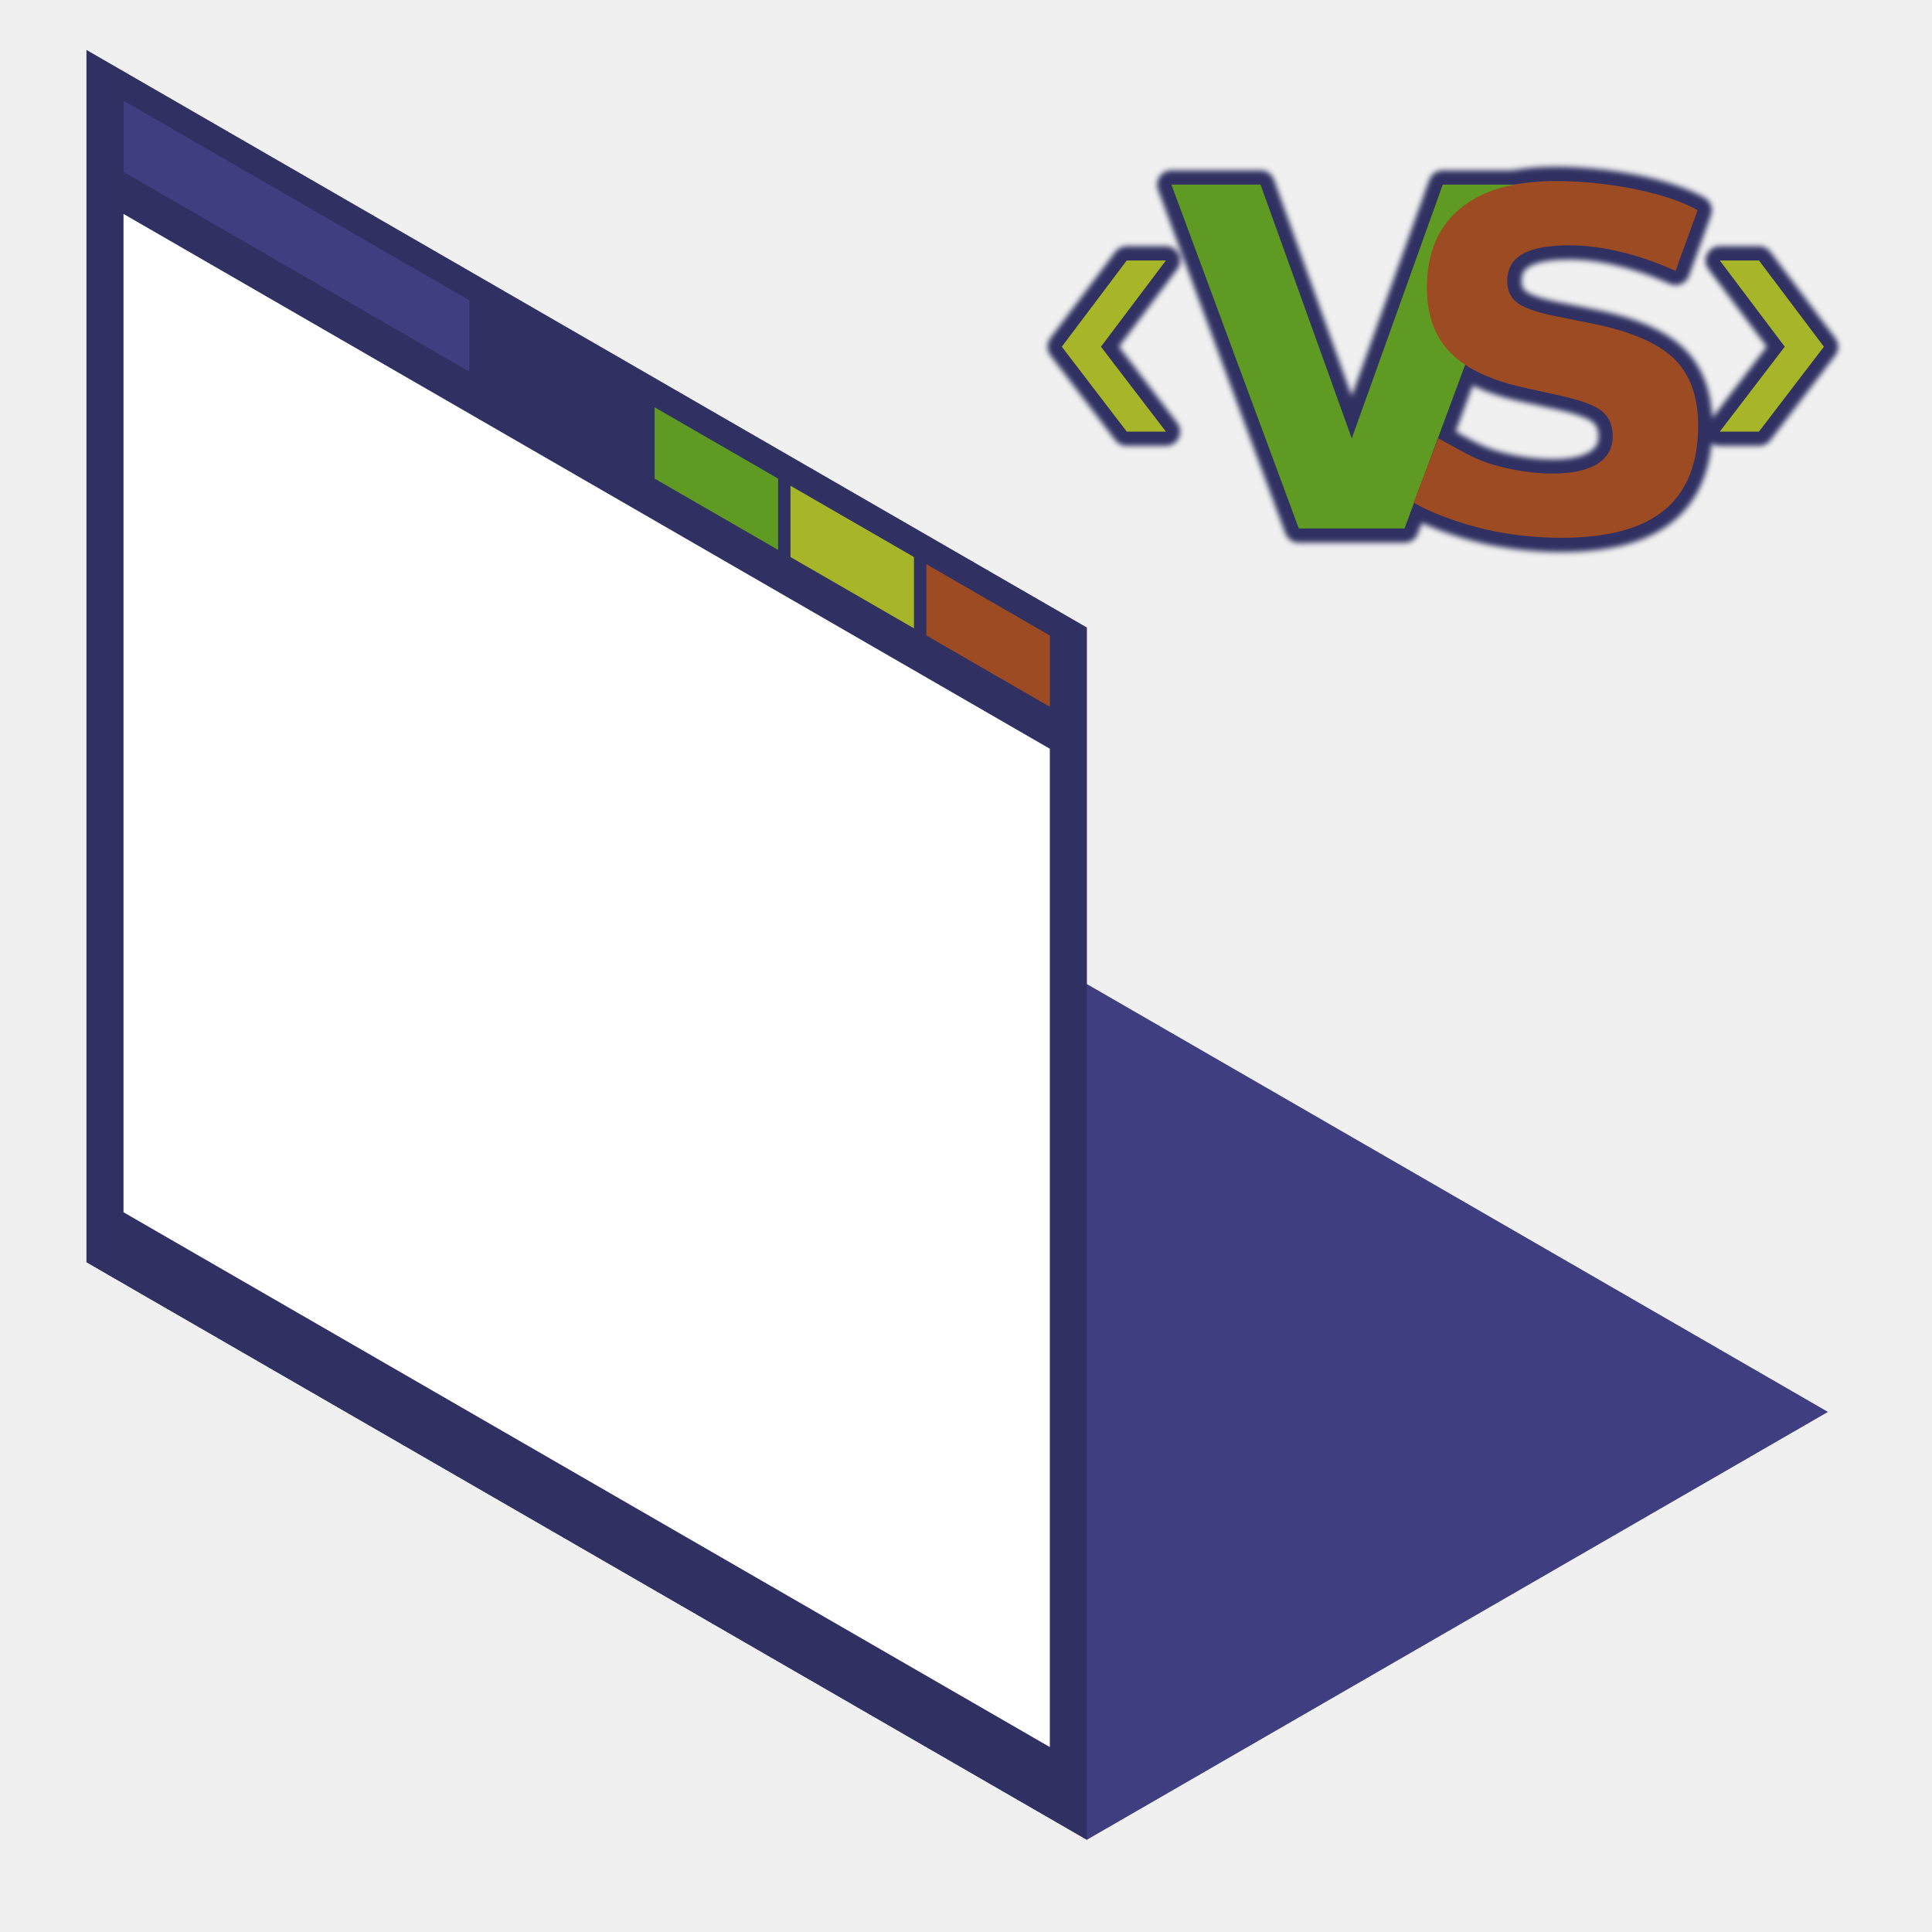
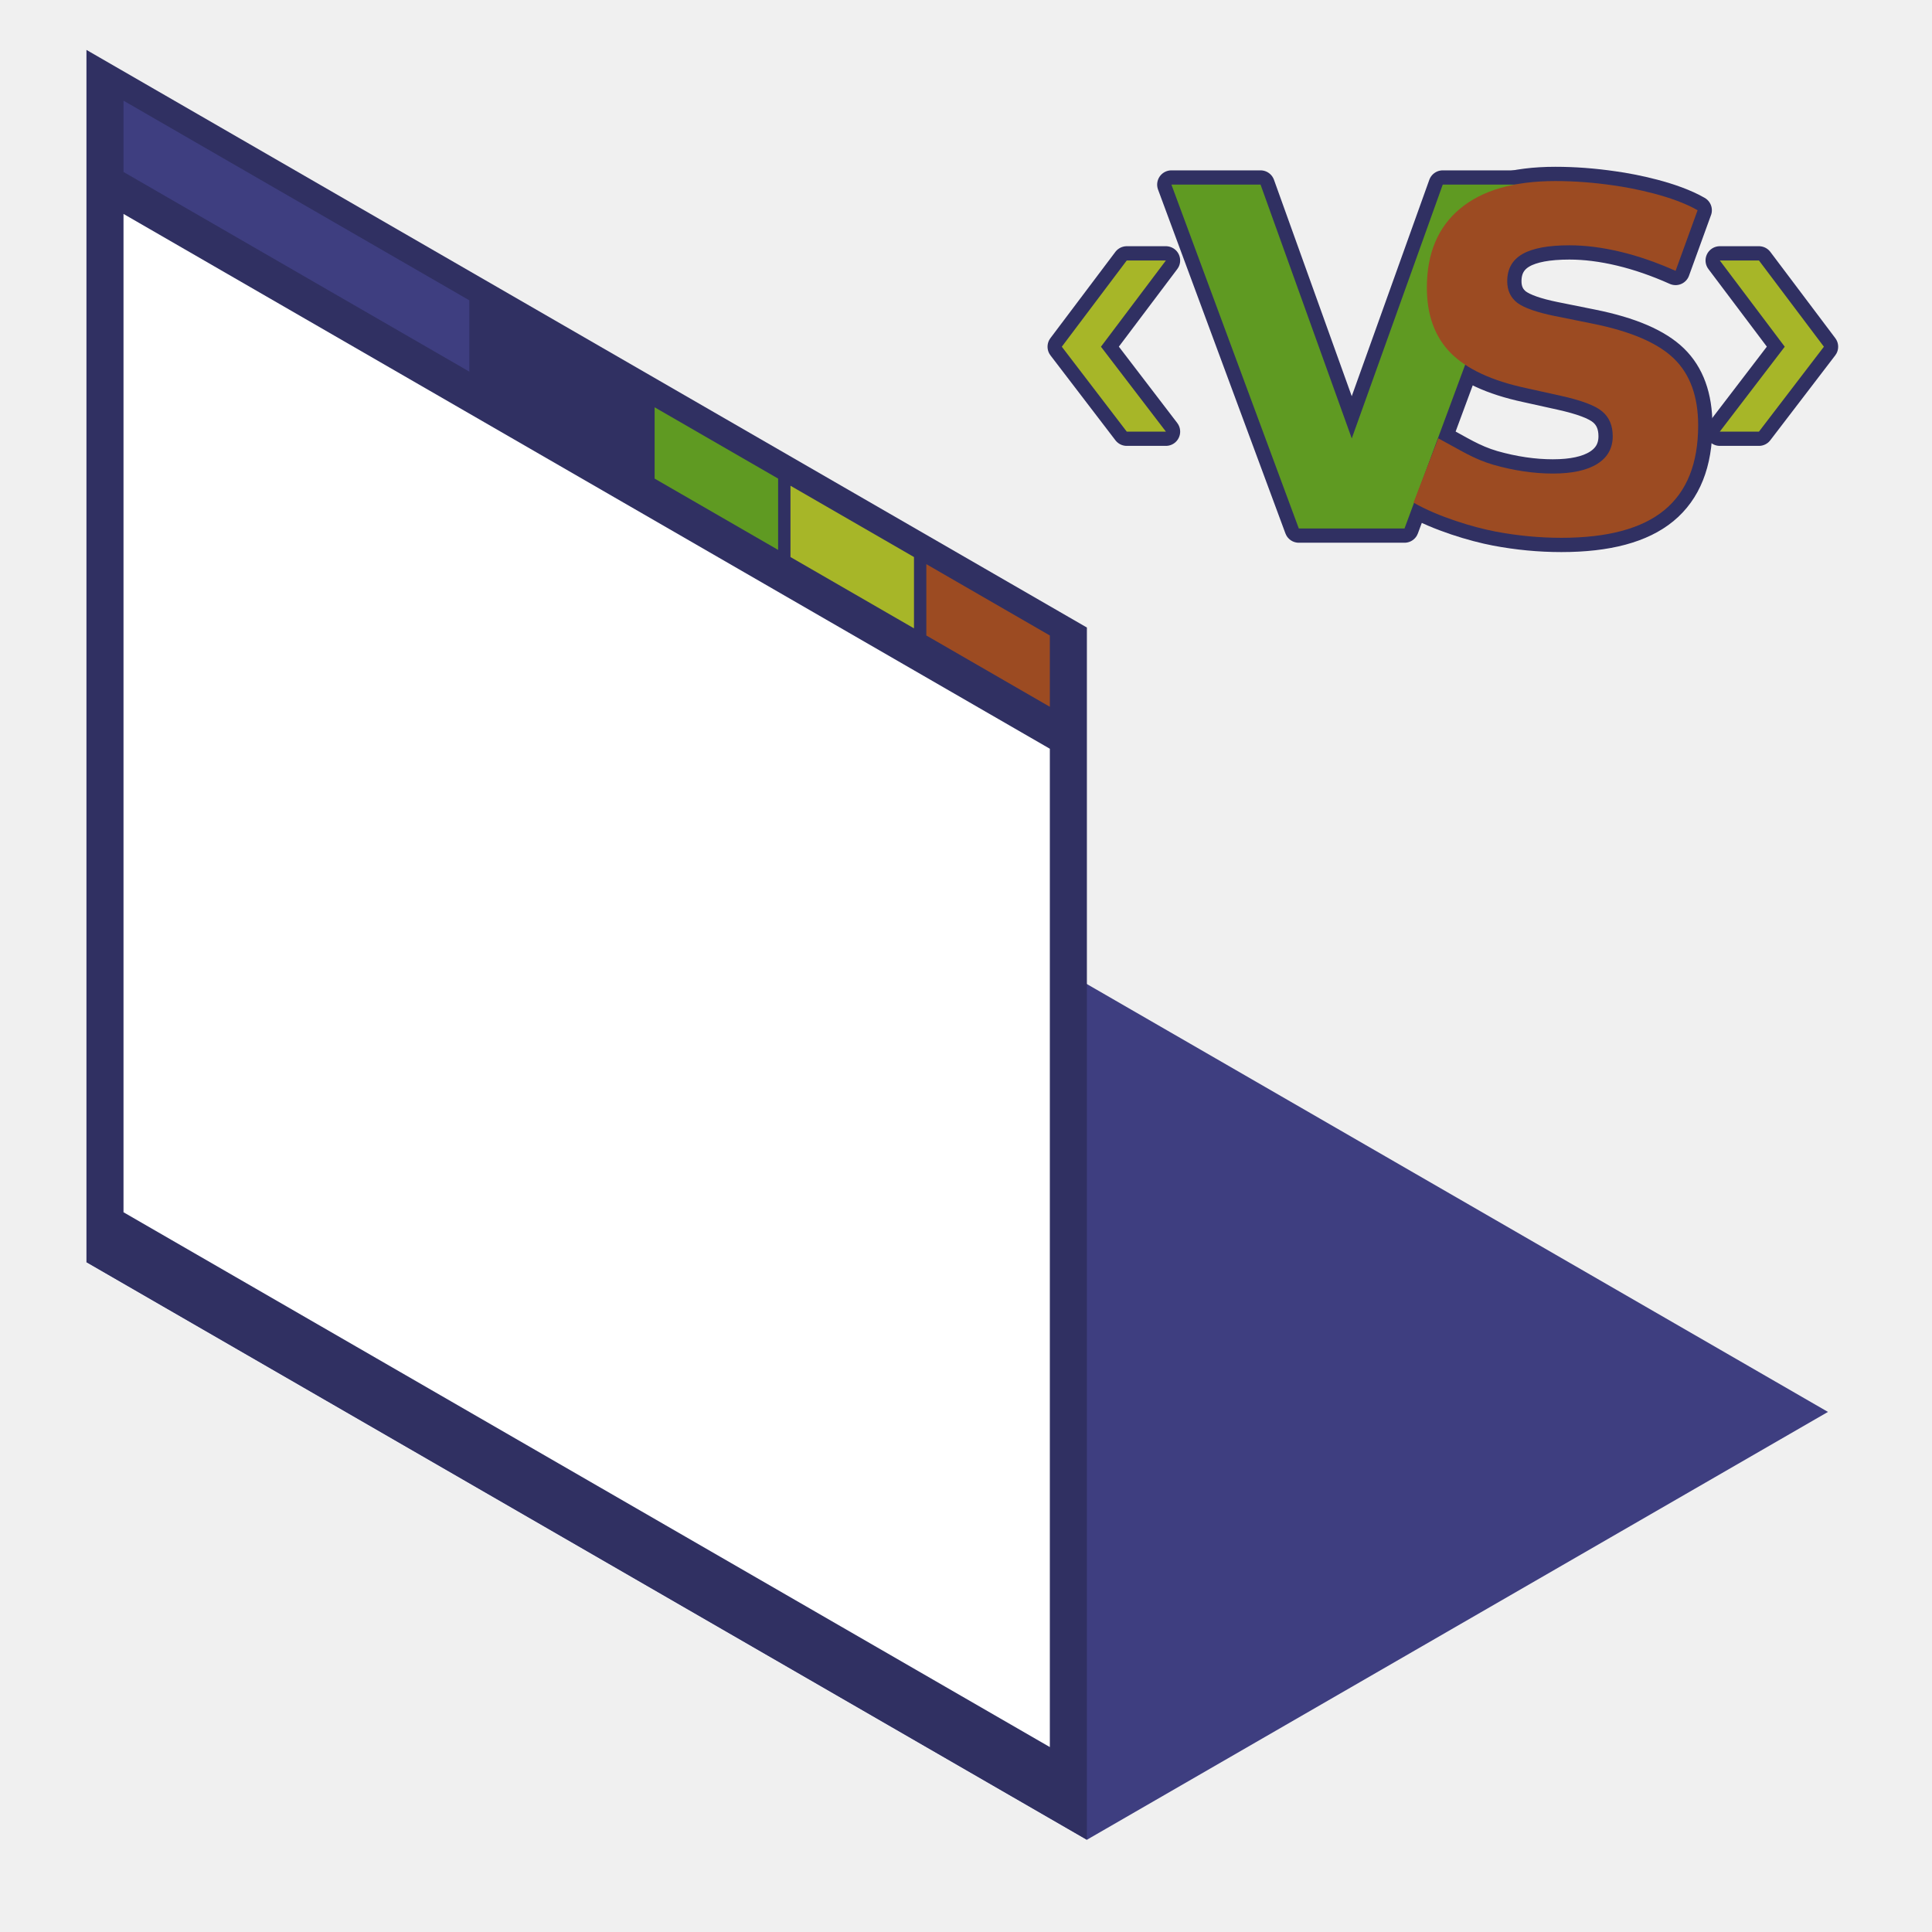
<svg xmlns="http://www.w3.org/2000/svg" width="512" height="512" viewBox="0 0 135.467 135.467" version="1.1" id="svg5">
-   <defs id="defs2">
-     <filter style="color-interpolation-filters:sRGB" id="filter16942" x="-0.028" y="-0.059" width="1.055" height="1.118">
-       <feGaussianBlur stdDeviation="0.196" id="feGaussianBlur16944" />
-     </filter>
-   </defs>
+   <defs id="defs2" />
  <g id="layer1">
    <path style="fill:#3e3e80;fill-opacity:1;stroke:none;stroke-width:1;stroke-linecap:round;stroke-linejoin:round;stroke-opacity:0.5" d="M 76.21,129 128.172,99 58.024,58.5 6.062,88.5 76.21,129" id="path8457" />
    <path style="fill:#303062;fill-opacity:1;stroke:none;stroke-width:1;stroke-linecap:round;stroke-linejoin:round;stroke-opacity:0.5" d="M 6.062,3.5 76.21,44 l 0,85 L 6.062,88.5 Z" id="path3705" />
    <path style="fill:#ffffff;fill-opacity:1;stroke:none;stroke-width:1;stroke-linecap:round;stroke-linejoin:round;stroke-opacity:0.5" d="M 73.612,52.5 8.66,15 V 85 L 73.612,122.5 Z" id="path3715" />
    <path style="fill:#9c4b22;fill-opacity:1;stroke:none;stroke-width:1;stroke-linecap:round;stroke-linejoin:round;stroke-opacity:0.5" d="m 73.612,44.558 -8.66,-5 v 5 l 8.66,5 z" id="path4007" />
    <path style="fill:#5f9a22;fill-opacity:1;stroke:none;stroke-width:1;stroke-linecap:round;stroke-linejoin:round;stroke-opacity:0.5" d="m 54.56,33.558 -8.66,-5 1e-6,5 8.66,5 z" id="path4007-3" />
    <path style="fill:#3e3e80;fill-opacity:1;stroke:none;stroke-width:1;stroke-linecap:round;stroke-linejoin:round;stroke-opacity:0.5" d="M 32.909,21.058 8.66,7.058 l 10e-7,5 24.249,14 z" id="path4007-3-5" />
    <path style="fill:#a7b628;fill-opacity:1;stroke:none;stroke-width:1;stroke-linecap:round;stroke-linejoin:round;stroke-opacity:0.5" d="m 64.086,39.058 -8.66,-5 10e-7,5 h 1e-6 l 8.66,5 z" id="path4007-6" />
-     <g aria-label="⟨VS⟩" id="g16447" style="font-size:33.073px;fill:#000000;stroke-linecap:butt;stroke-linejoin:round;stroke-opacity:1;fill-opacity:1;stroke:#303062;stroke-width:2;stroke-dasharray:none;paint-order:normal;filter:url(#filter16942);opacity:1">
+     <g aria-label="⟨VS⟩" id="g16447" style="font-size:33.073px;fill:#000000;stroke-linecap:butt;stroke-linejoin:round;stroke-opacity:1;fill-opacity:1;stroke:#303062;stroke-width:2;stroke-dasharray:none;paint-order:normal;opacity:1">
      <path d="m 74.451,24.311 4.554,-6.047 h 2.745 l -4.554,6.047 4.554,5.953 h -2.745 z" style="-inkscape-font-specification:sans-serif;fill:#000000;fill-opacity:1;stroke:#303062;stroke-opacity:1;stroke-width:2;stroke-dasharray:none;paint-order:normal;stroke-linecap:butt;stroke-linejoin:round" id="path16439" />
      <path d="m 82.137,12.945 h 6.25 l 6.395,17.796 6.379,-17.796 h 6.25 l -8.93,24.11 h -7.412 z" style="font-weight:bold;-inkscape-font-specification:'sans-serif Bold';fill:#000000;fill-opacity:1;stroke:#303062;stroke-opacity:1;stroke-width:2;stroke-dasharray:none;paint-order:normal;stroke-linecap:butt;stroke-linejoin:round" id="path16441" />
      <path d="m 119.031,14.741 -1.543,4.251 c -1.324,-0.592 -2.616,-1.039 -3.876,-1.34 -1.26,-0.301 -2.449,-0.452 -3.569,-0.452 -1.486,0 -2.584,0.205 -3.294,0.614 -0.711,0.409 -1.066,1.044 -1.066,1.906 0,0.646 0.237,1.152 0.711,1.518 0.484,0.355 1.357,0.662 2.616,0.92 l 2.648,0.533 c 2.681,0.538 4.586,1.357 5.717,2.455 1.13,1.098 1.696,2.659 1.696,4.683 0,2.659 -0.791,4.64 -2.374,5.943 -1.572,1.292 -3.978,1.938 -7.219,1.938 -1.529,0 -3.063,-0.145 -4.602,-0.436 -1.54,-0.291 -4.031,-1.032 -5.763,-2.032 l 1.732,-4.509 c 1.54,0.818 2.438,1.437 3.87,1.857 1.443,0.409 2.831,0.614 4.166,0.614 1.357,0 2.395,-0.226 3.117,-0.678 0.721,-0.452 1.082,-1.098 1.082,-1.938 0,-0.754 -0.248,-1.335 -0.743,-1.744 -0.484,-0.409 -1.459,-0.775 -2.923,-1.098 l -2.406,-0.533 c -2.412,-0.517 -4.177,-1.34 -5.297,-2.471 -1.109,-1.13 -1.663,-2.654 -1.663,-4.57 0,-2.401 0.775,-4.247 2.325,-5.539 1.55,-1.292 3.779,-1.938 6.686,-1.938 1.324,0 2.686,0.102 4.086,0.307 1.4,0.194 4.155,0.74 5.887,1.74 z" style="font-weight:bold;-inkscape-font-specification:'sans-serif Bold';fill:#000000;fill-opacity:1;stroke:#303062;stroke-opacity:1;stroke-width:2;stroke-dasharray:none;paint-order:normal;stroke-linecap:butt;stroke-linejoin:round" id="path16443" />
      <path d="m 127.887,24.311 -4.554,5.953 h -2.745 l 4.554,-5.953 -4.554,-6.047 h 2.745 z" style="-inkscape-font-specification:sans-serif;fill:#000000;fill-opacity:1;stroke:#303062;stroke-opacity:1;stroke-width:2;stroke-dasharray:none;paint-order:normal;stroke-linecap:butt;stroke-linejoin:round" id="path16445" />
    </g>
    <g aria-label="⟨VS⟩" id="text8526" style="font-size:33.073px;fill:#9c4b22;stroke-linecap:round;stroke-linejoin:round;stroke-opacity:0.5">
      <path d="m 74.451,24.311 4.554,-6.047 h 2.745 l -4.554,6.047 4.554,5.953 h -2.745 z" style="-inkscape-font-specification:sans-serif;fill:#a7b628;fill-opacity:1;stroke:none" id="path9125" />
      <path d="m 82.137,12.945 h 6.25 l 6.395,17.796 6.379,-17.796 h 6.25 l -8.93,24.11 h -7.412 z" style="font-weight:bold;-inkscape-font-specification:'sans-serif Bold';fill:#5f9a22;fill-opacity:1" id="path9127" />
      <path d="m 119.031,14.741 -1.543,4.251 c -1.324,-0.592 -2.616,-1.039 -3.876,-1.34 -1.26,-0.301 -2.449,-0.452 -3.569,-0.452 -1.486,0 -2.584,0.205 -3.294,0.614 -0.711,0.409 -1.066,1.044 -1.066,1.906 0,0.646 0.237,1.152 0.711,1.518 0.484,0.355 1.357,0.662 2.616,0.92 l 2.648,0.533 c 2.681,0.538 4.586,1.357 5.717,2.455 1.13,1.098 1.696,2.659 1.696,4.683 0,2.659 -0.791,4.64 -2.374,5.943 -1.572,1.292 -3.978,1.938 -7.219,1.938 -1.529,0 -3.063,-0.145 -4.602,-0.436 -1.54,-0.291 -4.031,-1.032 -5.763,-2.032 l 1.732,-4.509 c 1.54,0.818 2.438,1.437 3.87,1.857 1.443,0.409 2.831,0.614 4.166,0.614 1.357,0 2.395,-0.226 3.117,-0.678 0.721,-0.452 1.082,-1.098 1.082,-1.938 0,-0.754 -0.248,-1.335 -0.743,-1.744 -0.484,-0.409 -1.459,-0.775 -2.923,-1.098 l -2.406,-0.533 c -2.412,-0.517 -4.177,-1.34 -5.297,-2.471 -1.109,-1.13 -1.663,-2.654 -1.663,-4.57 0,-2.401 0.775,-4.247 2.325,-5.539 1.55,-1.292 3.779,-1.938 6.686,-1.938 1.324,0 2.686,0.102 4.086,0.307 1.4,0.194 4.155,0.74 5.887,1.74 z" style="font-weight:bold;-inkscape-font-specification:'sans-serif Bold'" id="path9129" />
      <path d="m 127.887,24.311 -4.554,5.953 h -2.745 l 4.554,-5.953 -4.554,-6.047 h 2.745 z" style="-inkscape-font-specification:sans-serif;fill:#a7b628;fill-opacity:1;stroke:none" id="path9131" />
    </g>
  </g>
</svg>
